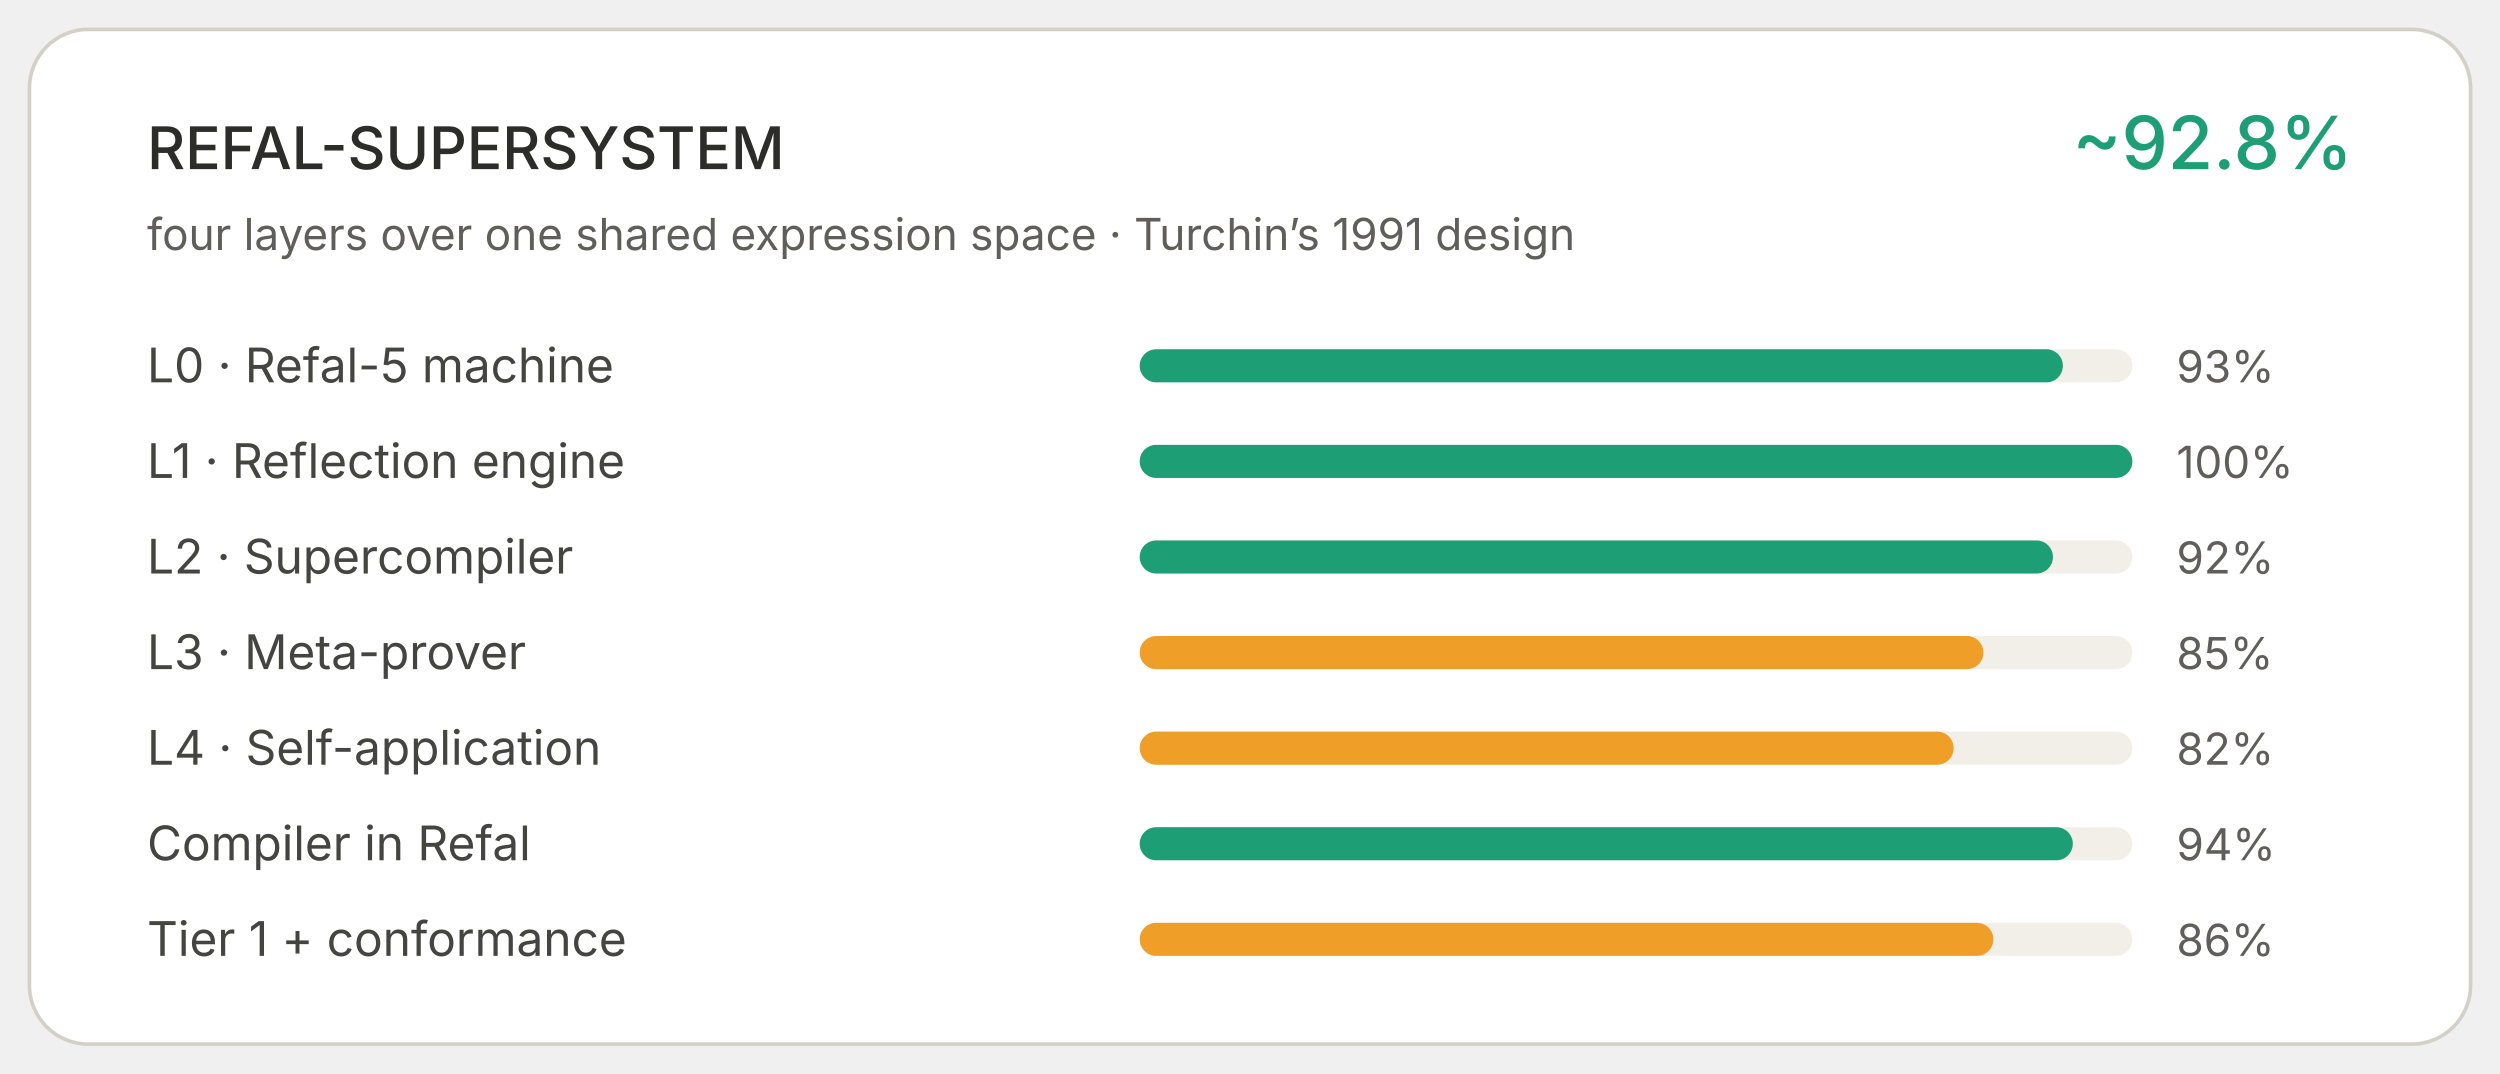
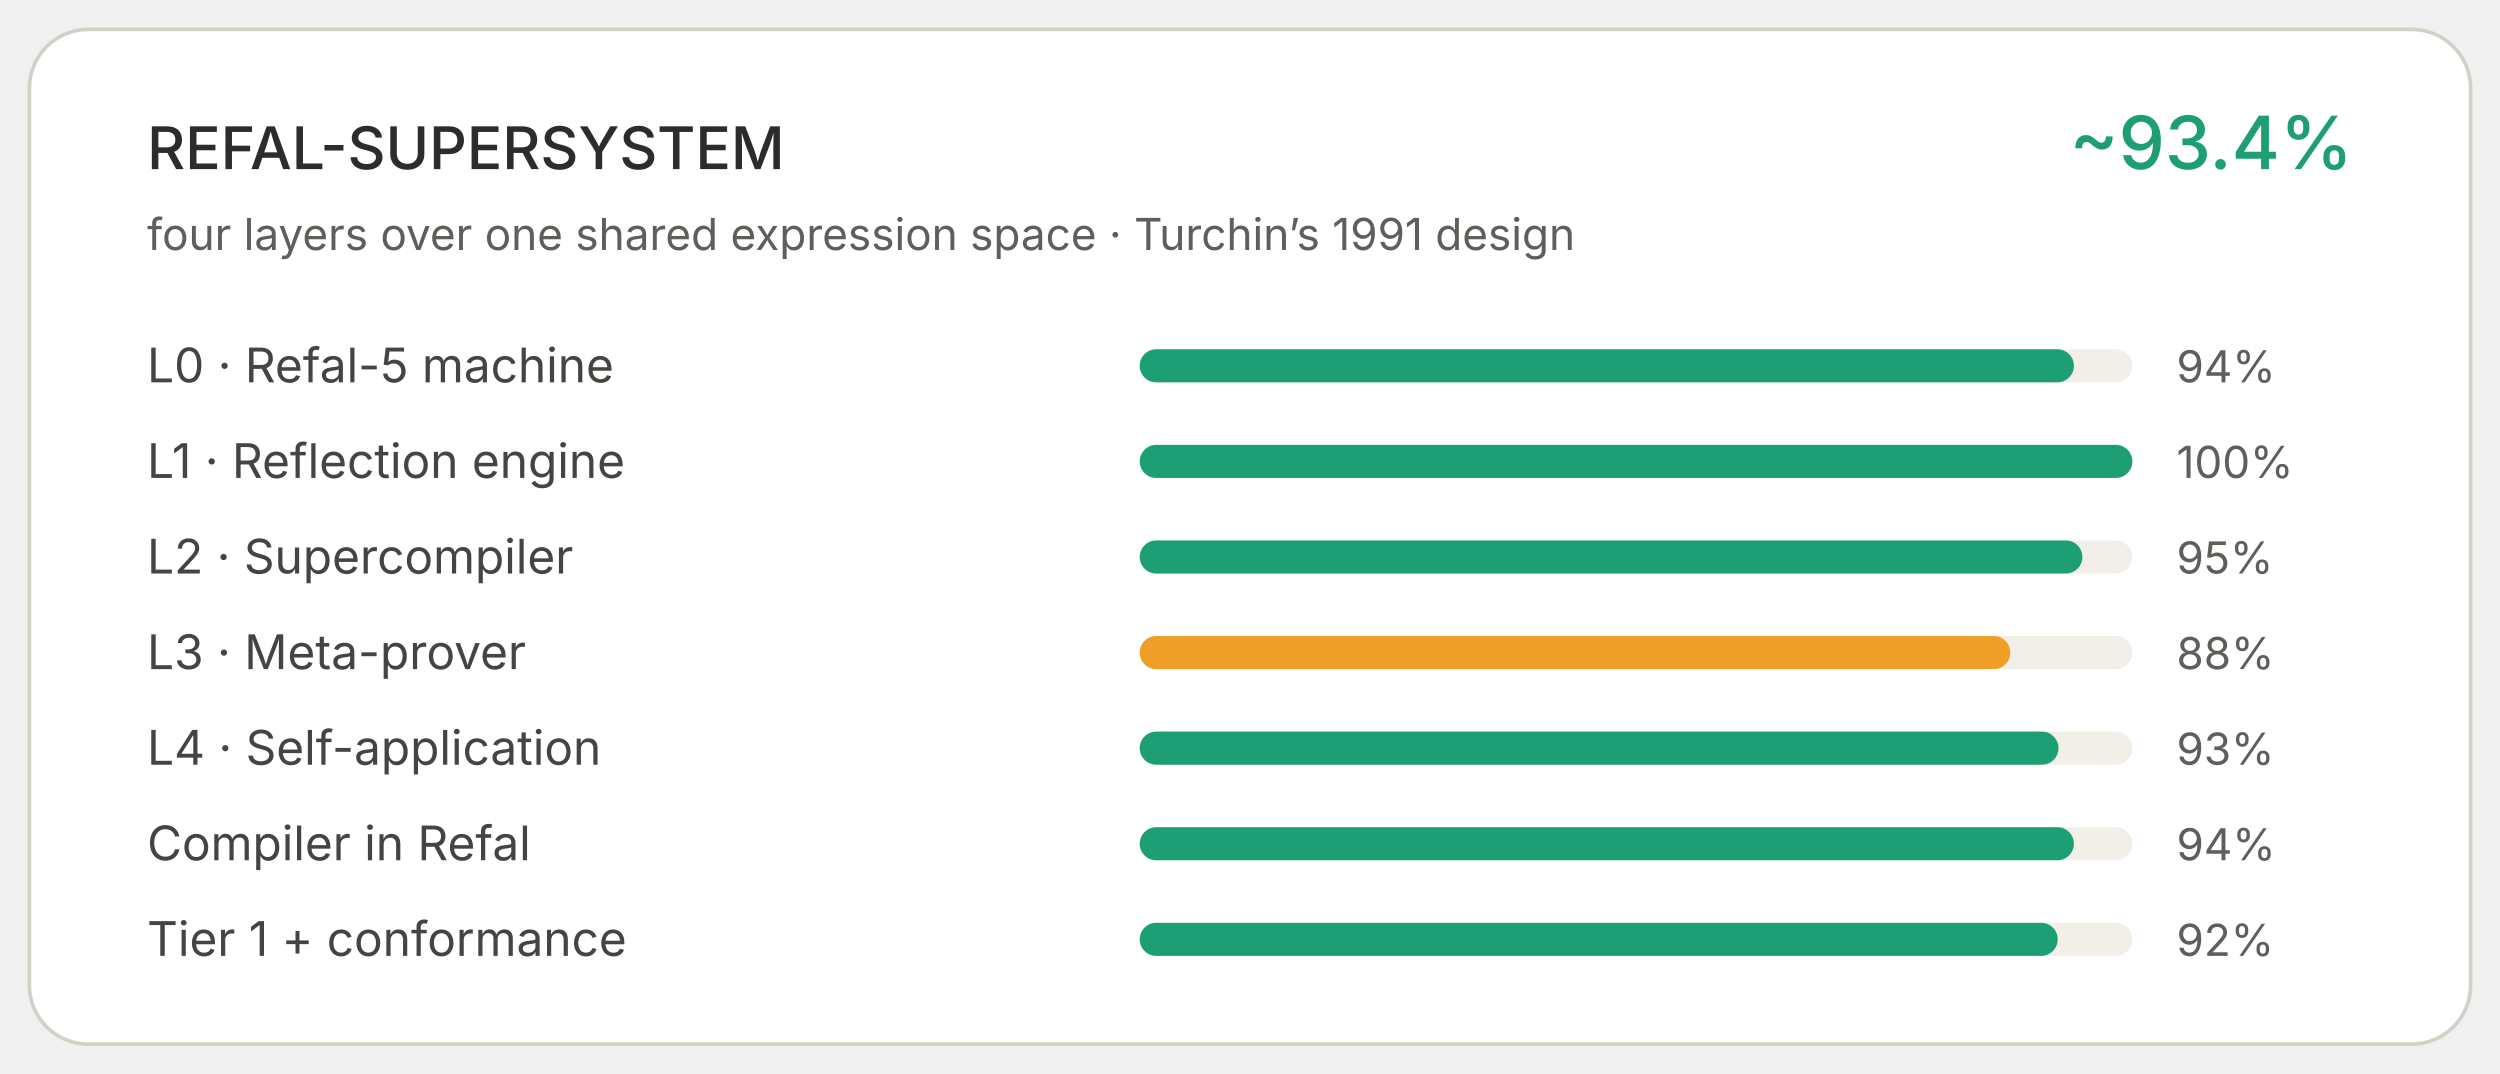
<svg xmlns="http://www.w3.org/2000/svg" viewBox="0 0 680 292" width="100%" role="img">
  <rect x="8" y="8" width="664" height="276" rx="16" fill="#FFFFFF" stroke="#D3D1C7" stroke-width="1" />
  <text x="40" y="46" font-family="system-ui,-apple-system,Segoe UI,sans-serif" font-size="16" font-weight="500" fill="#2C2C2A">REFAL-SUPERSYSTEM</text>
-   <text x="640" y="46" text-anchor="end" font-family="system-ui,-apple-system,Segoe UI,sans-serif" font-size="20" font-weight="500" fill="#1D9E75">~92.8%</text>
+   <text x="640" y="46" text-anchor="end" font-family="system-ui,-apple-system,Segoe UI,sans-serif" font-size="20" font-weight="500" fill="#1D9E75">~93.4%</text>
  <text x="40" y="68" font-family="system-ui,-apple-system,Segoe UI,sans-serif" font-size="12" fill="#5F5E5A">four layers over one shared expression space · Turchin’s 1991 design</text>
  <text x="40" y="104" font-family="system-ui,-apple-system,Segoe UI,sans-serif" font-size="13" fill="#444441">L0 · Refal-5 machine</text>
  <rect x="310" y="95" width="270" height="9" rx="4.5" fill="#F1EFE8" />
-   <rect x="310" y="95" width="251.1" height="9" rx="4.5" fill="#1D9E75" />
-   <text x="592" y="104" font-family="system-ui,-apple-system,Segoe UI,sans-serif" font-size="12" fill="#5F5E5A">93%</text>
+   <rect x="310" y="95" width="254.1" height="9" rx="4.5" fill="#1D9E75" />
+   <text x="592" y="104" font-family="system-ui,-apple-system,Segoe UI,sans-serif" font-size="12" fill="#5F5E5A">94%</text>
  <text x="40" y="130" font-family="system-ui,-apple-system,Segoe UI,sans-serif" font-size="13" fill="#444441">L1 · Reflection engine</text>
  <rect x="310" y="121" width="270" height="9" rx="4.5" fill="#F1EFE8" />
  <rect x="310" y="121" width="270.0" height="9" rx="4.5" fill="#1D9E75" />
  <text x="592" y="130" font-family="system-ui,-apple-system,Segoe UI,sans-serif" font-size="12" fill="#5F5E5A">100%</text>
  <text x="40" y="156" font-family="system-ui,-apple-system,Segoe UI,sans-serif" font-size="13" fill="#444441">L2 · Supercompiler</text>
  <rect x="310" y="147" width="270" height="9" rx="4.5" fill="#F1EFE8" />
-   <rect x="310" y="147" width="248.4" height="9" rx="4.5" fill="#1D9E75" />
-   <text x="592" y="156" font-family="system-ui,-apple-system,Segoe UI,sans-serif" font-size="12" fill="#5F5E5A">92%</text>
+   <rect x="310" y="147" width="256.4" height="9" rx="4.5" fill="#1D9E75" />
+   <text x="592" y="156" font-family="system-ui,-apple-system,Segoe UI,sans-serif" font-size="12" fill="#5F5E5A">95%</text>
  <text x="40" y="182" font-family="system-ui,-apple-system,Segoe UI,sans-serif" font-size="13" fill="#444441">L3 · Meta-prover</text>
  <rect x="310" y="173" width="270" height="9" rx="4.5" fill="#F1EFE8" />
-   <rect x="310" y="173" width="229.5" height="9" rx="4.5" fill="#EF9F27" />
-   <text x="592" y="182" font-family="system-ui,-apple-system,Segoe UI,sans-serif" font-size="12" fill="#5F5E5A">85%</text>
+   <rect x="310" y="173" width="236.8" height="9" rx="4.5" fill="#EF9F27" />
+   <text x="592" y="182" font-family="system-ui,-apple-system,Segoe UI,sans-serif" font-size="12" fill="#5F5E5A">88%</text>
  <text x="40" y="208" font-family="system-ui,-apple-system,Segoe UI,sans-serif" font-size="13" fill="#444441">L4 · Self-application</text>
  <rect x="310" y="199" width="270" height="9" rx="4.5" fill="#F1EFE8" />
-   <rect x="310" y="199" width="221.4" height="9" rx="4.5" fill="#EF9F27" />
-   <text x="592" y="208" font-family="system-ui,-apple-system,Segoe UI,sans-serif" font-size="12" fill="#5F5E5A">82%</text>
+   <rect x="310" y="199" width="249.9" height="9" rx="4.5" fill="#1D9E75" />
+   <text x="592" y="208" font-family="system-ui,-apple-system,Segoe UI,sans-serif" font-size="12" fill="#5F5E5A">93%</text>
  <text x="40" y="234" font-family="system-ui,-apple-system,Segoe UI,sans-serif" font-size="13" fill="#444441">Compiler in Refal</text>
  <rect x="310" y="225" width="270" height="9" rx="4.5" fill="#F1EFE8" />
-   <rect x="310" y="225" width="253.8" height="9" rx="4.5" fill="#1D9E75" />
+   <rect x="310" y="225" width="254.1" height="9" rx="4.5" fill="#1D9E75" />
  <text x="592" y="234" font-family="system-ui,-apple-system,Segoe UI,sans-serif" font-size="12" fill="#5F5E5A">94%</text>
  <text x="40" y="260" font-family="system-ui,-apple-system,Segoe UI,sans-serif" font-size="13" fill="#444441">Tier 1 + conformance</text>
  <rect x="310" y="251" width="270" height="9" rx="4.5" fill="#F1EFE8" />
-   <rect x="310" y="251" width="232.2" height="9" rx="4.5" fill="#EF9F27" />
-   <text x="592" y="260" font-family="system-ui,-apple-system,Segoe UI,sans-serif" font-size="12" fill="#5F5E5A">86%</text>
+   <rect x="310" y="251" width="249.7" height="9" rx="4.5" fill="#1D9E75" />
+   <text x="592" y="260" font-family="system-ui,-apple-system,Segoe UI,sans-serif" font-size="12" fill="#5F5E5A">92%</text>
</svg>
